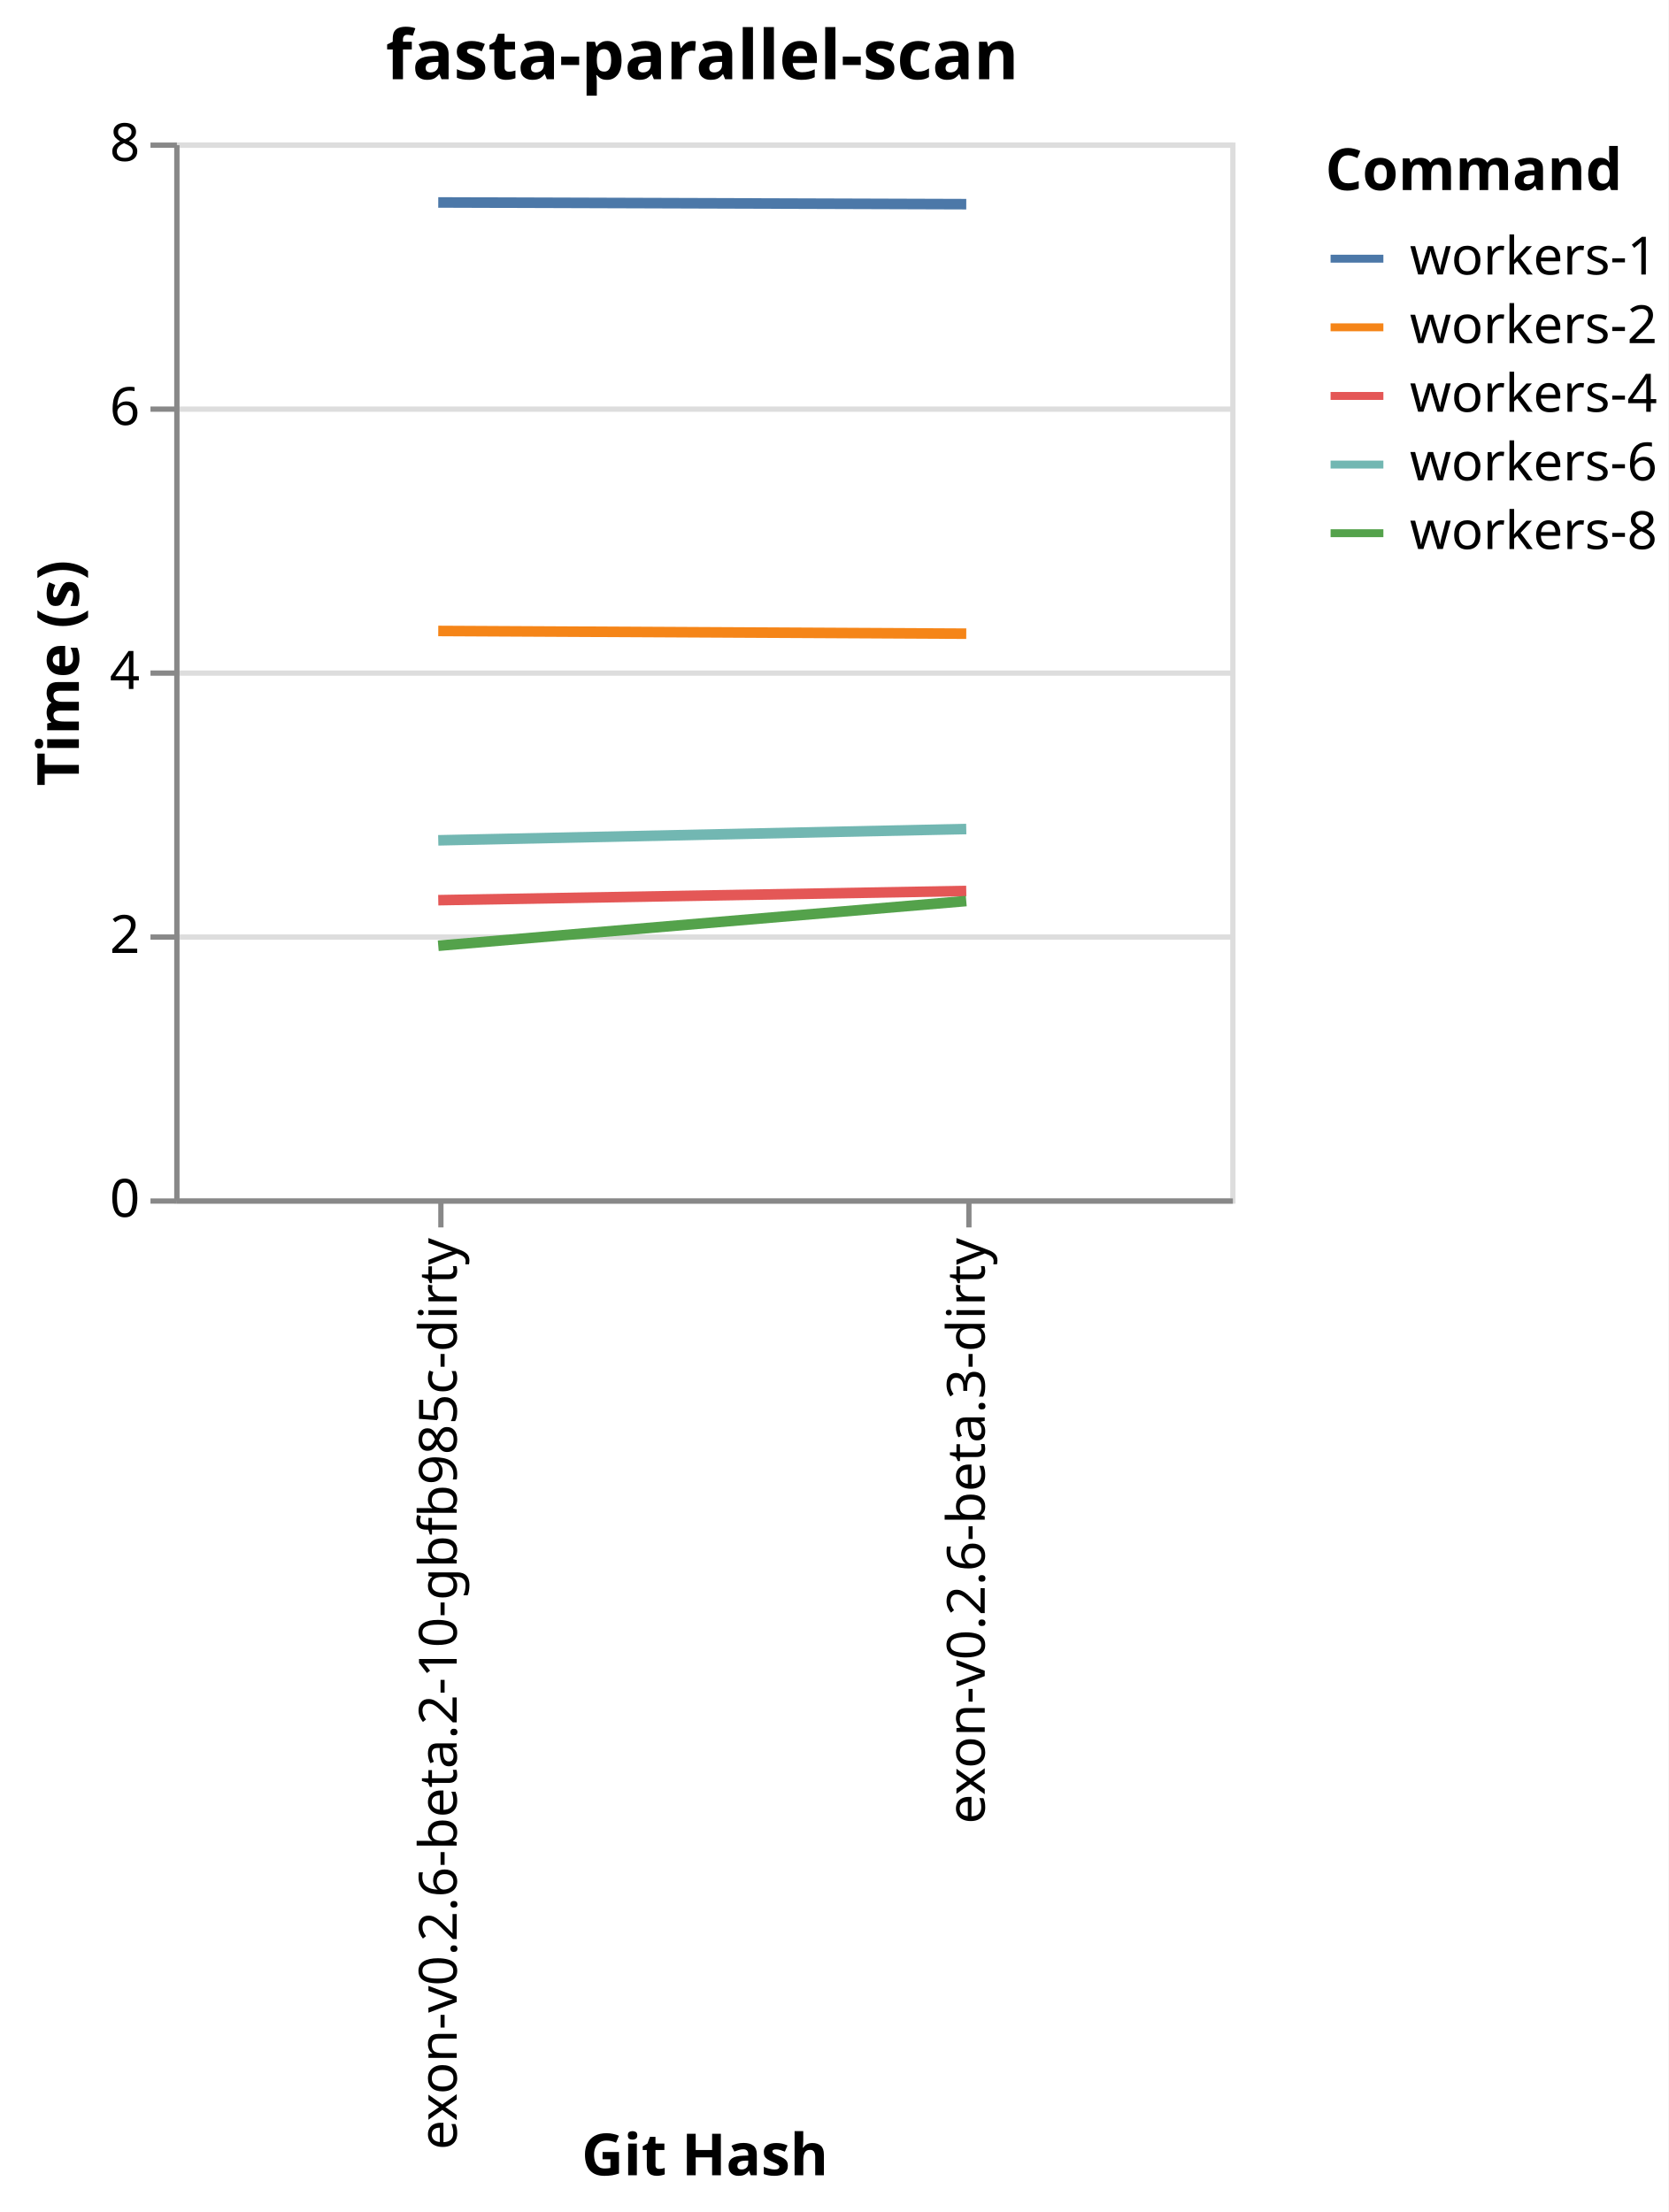
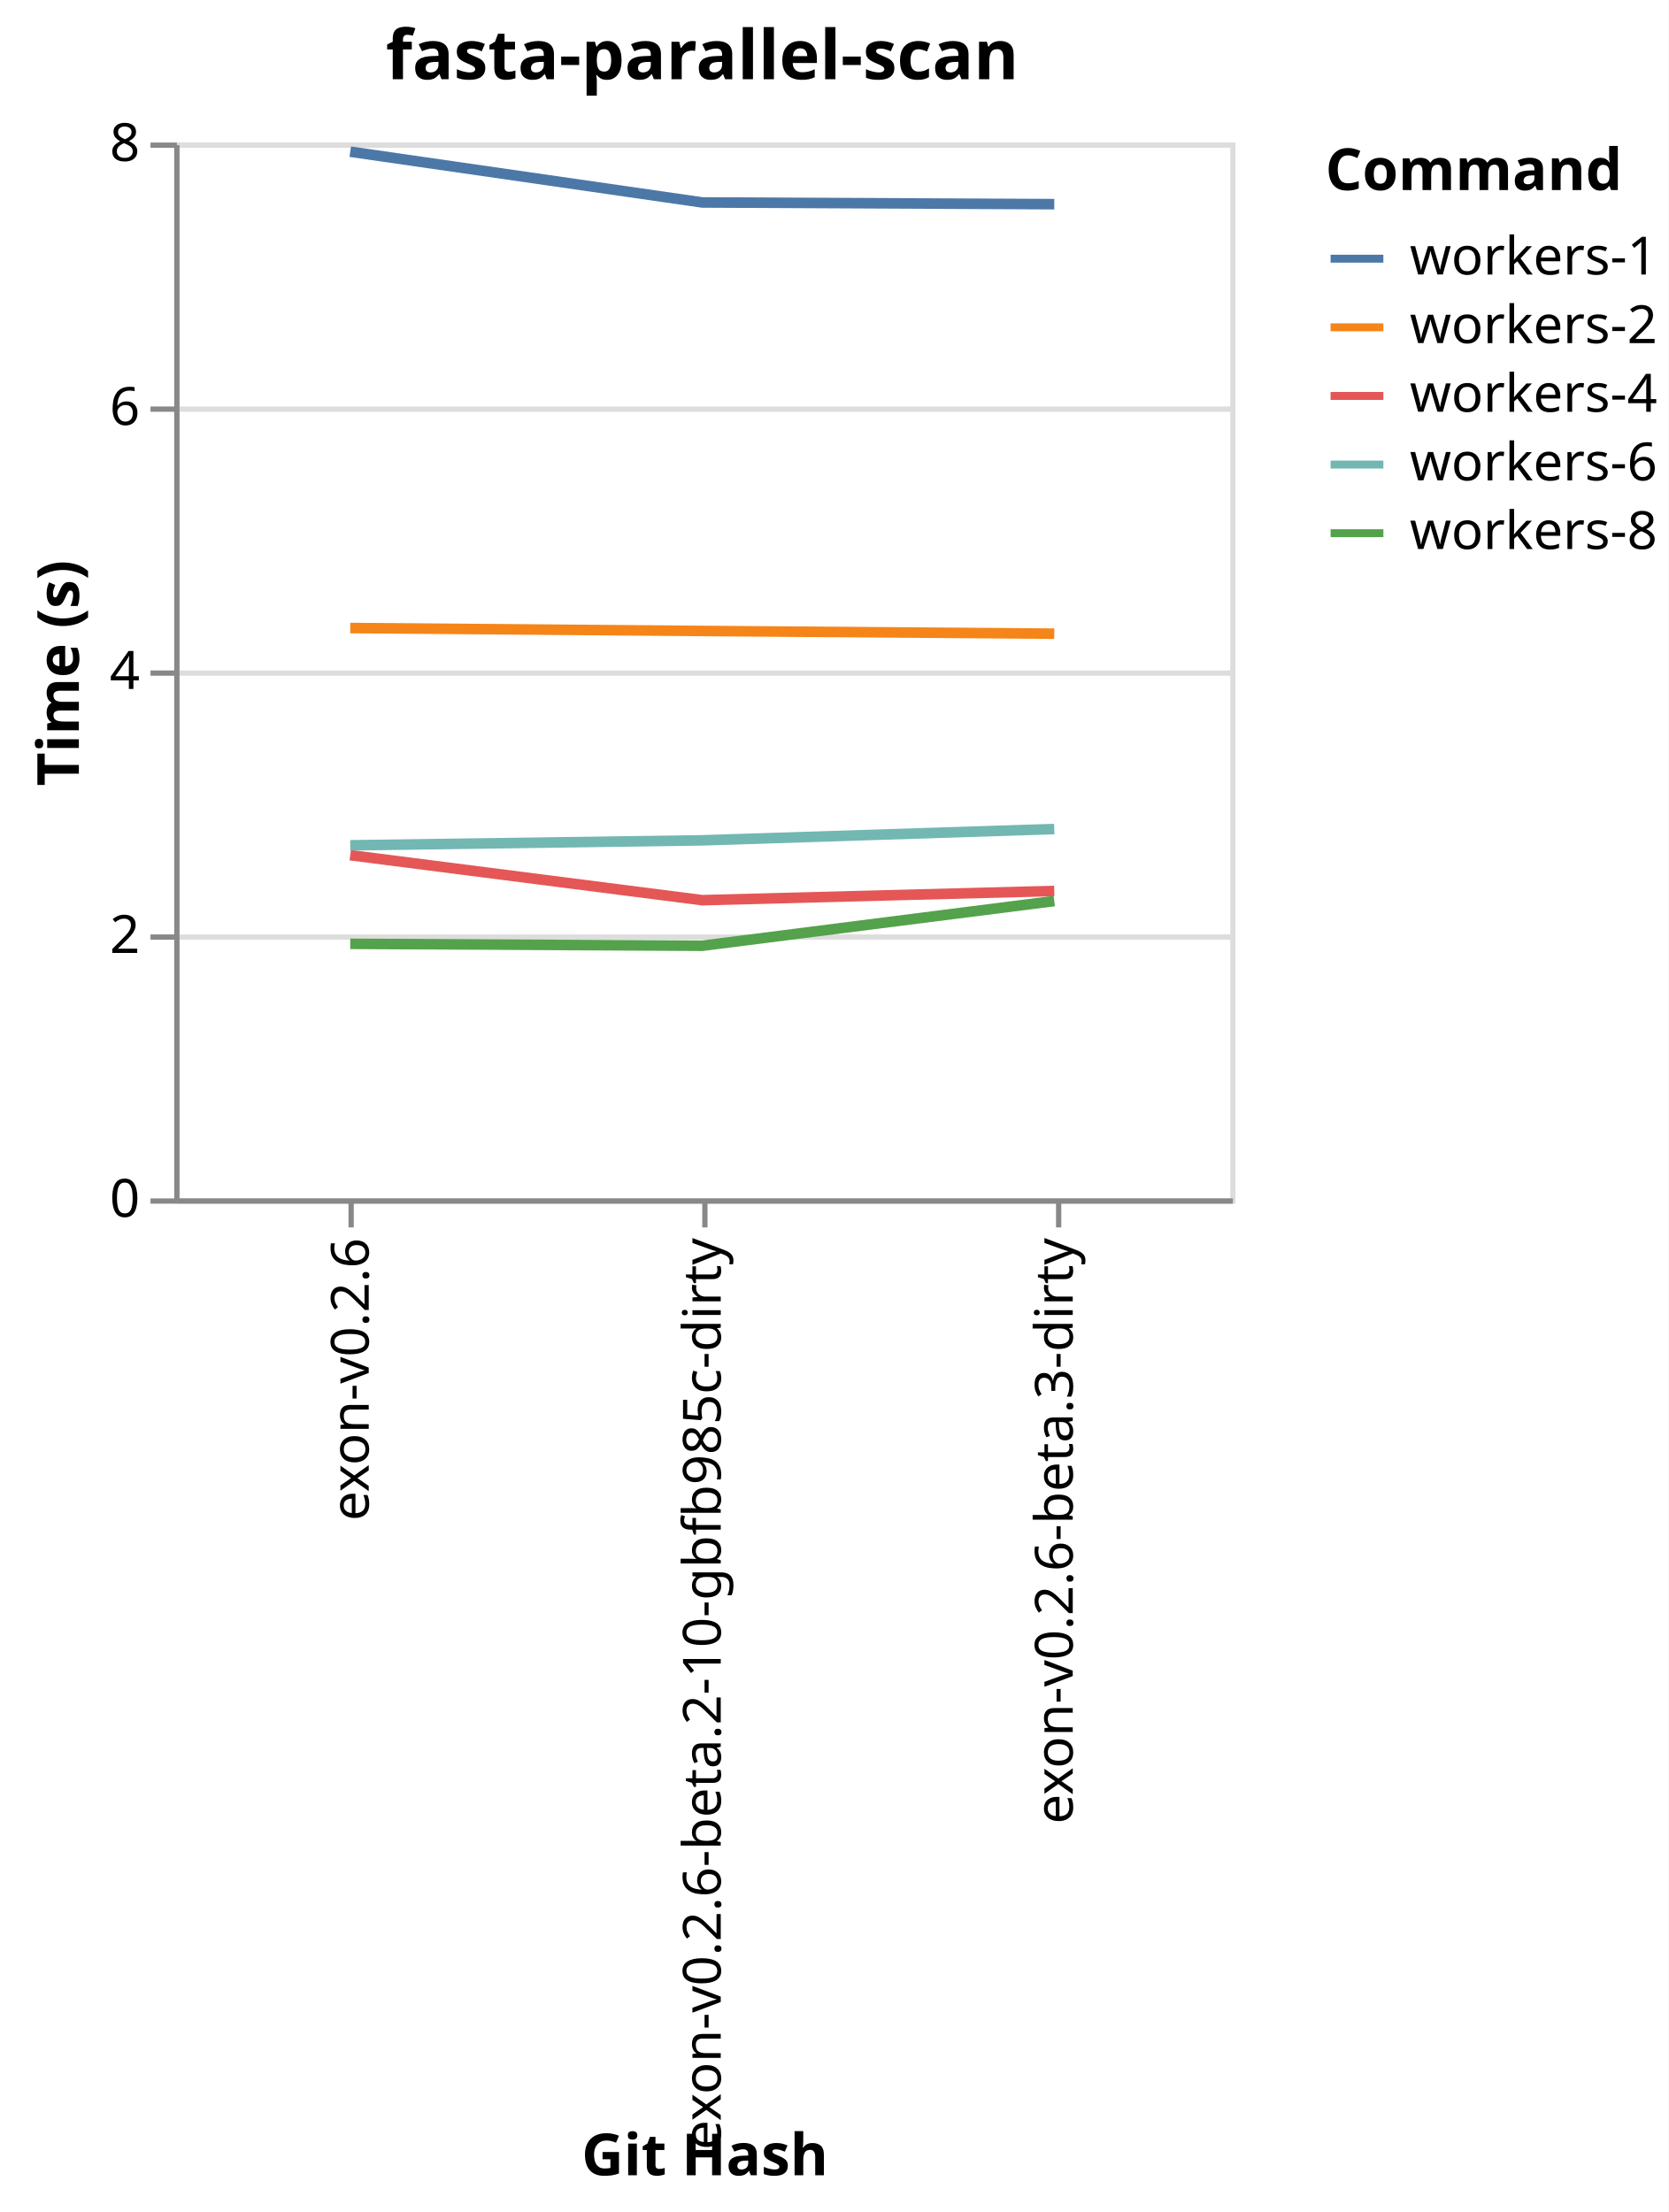
<svg xmlns="http://www.w3.org/2000/svg" version="1.1" class="marks" width="316" height="419" viewBox="0 0 316 419">
  <rect width="316" height="419" fill="white" />
  <g fill="none" stroke-miterlimit="10" transform="translate(33,27)">
    <g class="mark-group role-frame root" role="graphics-object" aria-roledescription="group mark container">
      <g transform="translate(0,0)">
        <path class="background" aria-hidden="true" d="M0.5,0.5h200v200h-200Z" stroke="#ddd" />
        <g>
          <g class="mark-group role-axis" aria-hidden="true">
            <g transform="translate(0.5,0.5)">
              <path class="background" aria-hidden="true" d="M0,0h0v0h0Z" pointer-events="none" />
              <g>
                <g class="mark-rule role-axis-grid" pointer-events="none">
                  <line transform="translate(0,200)" x2="200" y2="0" stroke="#ddd" stroke-width="1" opacity="1" />
                  <line transform="translate(0,150)" x2="200" y2="0" stroke="#ddd" stroke-width="1" opacity="1" />
                  <line transform="translate(0,100)" x2="200" y2="0" stroke="#ddd" stroke-width="1" opacity="1" />
                  <line transform="translate(0,50)" x2="200" y2="0" stroke="#ddd" stroke-width="1" opacity="1" />
                  <line transform="translate(0,0)" x2="200" y2="0" stroke="#ddd" stroke-width="1" opacity="1" />
                </g>
              </g>
              <path class="foreground" aria-hidden="true" d="" pointer-events="none" display="none" />
            </g>
          </g>
-           <g class="mark-group role-axis" role="graphics-symbol" aria-roledescription="axis" aria-label="X-axis titled 'Git Hash' for a discrete scale with 2 values: exon-v0.2.6-beta.2-10-gbfb985c-dirty, exon-v0.2.6-beta.3-dirty">
+           <g class="mark-group role-axis" role="graphics-symbol" aria-roledescription="axis" aria-label="X-axis titled 'Git Hash' for a discrete scale with 3 values: exon-v0.2.6, exon-v0.2.6-beta.2-10-gbfb985c-dirty, exon-v0.2.6-beta.3-dirty">
            <g transform="translate(0.5,200.5)">
              <path class="background" aria-hidden="true" d="M0,0h0v0h0Z" pointer-events="none" />
              <g>
                <g class="mark-rule role-axis-tick" pointer-events="none">
-                   <line transform="translate(50,0)" x2="0" y2="5" stroke="#888" stroke-width="1" opacity="1" />
-                   <line transform="translate(150,0)" x2="0" y2="5" stroke="#888" stroke-width="1" opacity="1" />
+                   <line transform="translate(33,0)" x2="0" y2="5" stroke="#888" stroke-width="1" opacity="1" />
+                   <line transform="translate(100,0)" x2="0" y2="5" stroke="#888" stroke-width="1" opacity="1" />
+                   <line transform="translate(167,0)" x2="0" y2="5" stroke="#888" stroke-width="1" opacity="1" />
                </g>
                <g class="mark-text role-axis-label" pointer-events="none">
-                   <text text-anchor="end" transform="translate(50,7) rotate(270) translate(0,3)" font-family="sans-serif" font-size="10px" fill="#000" opacity="1">exon-v0.2.6-beta.2-10-gbfb985c-dirty</text>
-                   <text text-anchor="end" transform="translate(150,7) rotate(270) translate(0,3)" font-family="sans-serif" font-size="10px" fill="#000" opacity="1">exon-v0.2.6-beta.3-dirty</text>
+                   <text text-anchor="end" transform="translate(33.33333,7) rotate(270) translate(0,3)" font-family="sans-serif" font-size="10px" fill="#000" opacity="1">exon-v0.2.6</text>
+                   <text text-anchor="end" transform="translate(100,7) rotate(270) translate(0,3)" font-family="sans-serif" font-size="10px" fill="#000" opacity="1">exon-v0.2.6-beta.2-10-gbfb985c-dirty</text>
+                   <text text-anchor="end" transform="translate(166.6667,7) rotate(270) translate(0,3)" font-family="sans-serif" font-size="10px" fill="#000" opacity="1">exon-v0.2.6-beta.3-dirty</text>
                </g>
                <g class="mark-rule role-axis-domain" pointer-events="none">
                  <line transform="translate(0,0)" x2="200" y2="0" stroke="#888" stroke-width="1" opacity="1" />
                </g>
                <g class="mark-text role-axis-title" pointer-events="none">
                  <text text-anchor="middle" transform="translate(100,184.541)" font-family="sans-serif" font-size="11px" font-weight="bold" fill="#000" opacity="1">Git Hash</text>
                </g>
              </g>
              <path class="foreground" aria-hidden="true" d="" pointer-events="none" display="none" />
            </g>
          </g>
          <g class="mark-group role-axis" role="graphics-symbol" aria-roledescription="axis" aria-label="Y-axis titled 'Time (s)' for a linear scale with values from 0 to 8">
            <g transform="translate(0.5,0.5)">
              <path class="background" aria-hidden="true" d="M0,0h0v0h0Z" pointer-events="none" />
              <g>
                <g class="mark-rule role-axis-tick" pointer-events="none">
                  <line transform="translate(0,200)" x2="-5" y2="0" stroke="#888" stroke-width="1" opacity="1" />
                  <line transform="translate(0,150)" x2="-5" y2="0" stroke="#888" stroke-width="1" opacity="1" />
                  <line transform="translate(0,100)" x2="-5" y2="0" stroke="#888" stroke-width="1" opacity="1" />
                  <line transform="translate(0,50)" x2="-5" y2="0" stroke="#888" stroke-width="1" opacity="1" />
                  <line transform="translate(0,0)" x2="-5" y2="0" stroke="#888" stroke-width="1" opacity="1" />
                </g>
                <g class="mark-text role-axis-label" pointer-events="none">
                  <text text-anchor="end" transform="translate(-7,203)" font-family="sans-serif" font-size="10px" fill="#000" opacity="1">0</text>
                  <text text-anchor="end" transform="translate(-7,153)" font-family="sans-serif" font-size="10px" fill="#000" opacity="1">2</text>
                  <text text-anchor="end" transform="translate(-7,103)" font-family="sans-serif" font-size="10px" fill="#000" opacity="1">4</text>
                  <text text-anchor="end" transform="translate(-7,53)" font-family="sans-serif" font-size="10px" fill="#000" opacity="1">6</text>
                  <text text-anchor="end" transform="translate(-7,3)" font-family="sans-serif" font-size="10px" fill="#000" opacity="1">8</text>
                </g>
                <g class="mark-rule role-axis-domain" pointer-events="none">
                  <line transform="translate(0,200)" x2="0" y2="-200" stroke="#888" stroke-width="1" opacity="1" />
                </g>
                <g class="mark-text role-axis-title" pointer-events="none">
                  <text text-anchor="middle" transform="translate(-16.56152,100) rotate(-90) translate(0,-2)" font-family="sans-serif" font-size="11px" font-weight="bold" fill="#000" opacity="1">Time (s)</text>
                </g>
              </g>
              <path class="foreground" aria-hidden="true" d="" pointer-events="none" display="none" />
            </g>
          </g>
          <g class="mark-group role-scope pathgroup" role="graphics-object" aria-roledescription="group mark container">
            <g transform="translate(0,0)">
              <path class="background" aria-hidden="true" d="M0,0h200v200h-200Z" />
              <g>
                <g class="mark-line role-mark marks" role="graphics-object" aria-roledescription="line mark container">
-                   <path aria-label="Git Hash: exon-v0.2.6-beta.2-10-gbfb985c-dirty; Time (s): 7.5460542708; Command: workers-1" role="graphics-symbol" aria-roledescription="line mark" d="M50,11.349L150,11.674" stroke="#4c78a8" stroke-width="2" />
-                 </g>
-               </g>
-               <path class="foreground" aria-hidden="true" d="" display="none" />
-             </g>
-             <g transform="translate(0,0)">
-               <path class="background" aria-hidden="true" d="M0,0h200v200h-200Z" />
-               <g>
-                 <g class="mark-line role-mark marks" role="graphics-object" aria-roledescription="line mark container">
-                   <path aria-label="Git Hash: exon-v0.2.6-beta.2-10-gbfb985c-dirty; Time (s): 4.2992736792; Command: workers-2" role="graphics-symbol" aria-roledescription="line mark" d="M50,92.518L150,93.034" stroke="#f58518" stroke-width="2" />
-                 </g>
-               </g>
-               <path class="foreground" aria-hidden="true" d="" display="none" />
-             </g>
-             <g transform="translate(0,0)">
-               <path class="background" aria-hidden="true" d="M0,0h200v200h-200Z" />
-               <g>
-                 <g class="mark-line role-mark marks" role="graphics-object" aria-roledescription="line mark container">
-                   <path aria-label="Git Hash: exon-v0.2.6-beta.2-10-gbfb985c-dirty; Time (s): 2.259450296; Command: workers-4" role="graphics-symbol" aria-roledescription="line mark" d="M50,143.514L150,141.766" stroke="#e45756" stroke-width="2" />
-                 </g>
-               </g>
-               <path class="foreground" aria-hidden="true" d="" display="none" />
-             </g>
-             <g transform="translate(0,0)">
-               <path class="background" aria-hidden="true" d="M0,0h200v200h-200Z" />
-               <g>
-                 <g class="mark-line role-mark marks" role="graphics-object" aria-roledescription="line mark container">
-                   <path aria-label="Git Hash: exon-v0.2.6-beta.2-10-gbfb985c-dirty; Time (s): 2.7129088794; Command: workers-6" role="graphics-symbol" aria-roledescription="line mark" d="M50,132.177L150,130.035" stroke="#72b7b2" stroke-width="2" />
-                 </g>
-               </g>
-               <path class="foreground" aria-hidden="true" d="" display="none" />
-             </g>
-             <g transform="translate(0,0)">
-               <path class="background" aria-hidden="true" d="M0,0h200v200h-200Z" />
-               <g>
-                 <g class="mark-line role-mark marks" role="graphics-object" aria-roledescription="line mark container">
-                   <path aria-label="Git Hash: exon-v0.2.6-beta.2-10-gbfb985c-dirty; Time (s): 1.9141441624; Command: workers-8" role="graphics-symbol" aria-roledescription="line mark" d="M50,152.146L150,143.675" stroke="#54a24b" stroke-width="2" />
+                   <path aria-label="Git Hash: exon-v0.2.6; Time (s): 7.9306099216; Command: workers-1" role="graphics-symbol" aria-roledescription="line mark" d="M33.333,1.735L100,11.349L166.667,11.674" stroke="#4c78a8" stroke-width="2" />
+                 </g>
+               </g>
+               <path class="foreground" aria-hidden="true" d="" display="none" />
+             </g>
+             <g transform="translate(0,0)">
+               <path class="background" aria-hidden="true" d="M0,0h200v200h-200Z" />
+               <g>
+                 <g class="mark-line role-mark marks" role="graphics-object" aria-roledescription="line mark container">
+                   <path aria-label="Git Hash: exon-v0.2.6; Time (s): 4.321540772; Command: workers-2" role="graphics-symbol" aria-roledescription="line mark" d="M33.333,91.961L100,92.518L166.667,93.034" stroke="#f58518" stroke-width="2" />
+                 </g>
+               </g>
+               <path class="foreground" aria-hidden="true" d="" display="none" />
+             </g>
+             <g transform="translate(0,0)">
+               <path class="background" aria-hidden="true" d="M0,0h200v200h-200Z" />
+               <g>
+                 <g class="mark-line role-mark marks" role="graphics-object" aria-roledescription="line mark container">
+                   <path aria-label="Git Hash: exon-v0.2.6; Time (s): 2.6004633218; Command: workers-4" role="graphics-symbol" aria-roledescription="line mark" d="M33.333,134.988L100,143.514L166.667,141.766" stroke="#e45756" stroke-width="2" />
+                 </g>
+               </g>
+               <path class="foreground" aria-hidden="true" d="" display="none" />
+             </g>
+             <g transform="translate(0,0)">
+               <path class="background" aria-hidden="true" d="M0,0h200v200h-200Z" />
+               <g>
+                 <g class="mark-line role-mark marks" role="graphics-object" aria-roledescription="line mark container">
+                   <path aria-label="Git Hash: exon-v0.2.6; Time (s): 2.6752526384; Command: workers-6" role="graphics-symbol" aria-roledescription="line mark" d="M33.333,133.119L100,132.177L166.667,130.035" stroke="#72b7b2" stroke-width="2" />
+                 </g>
+               </g>
+               <path class="foreground" aria-hidden="true" d="" display="none" />
+             </g>
+             <g transform="translate(0,0)">
+               <path class="background" aria-hidden="true" d="M0,0h200v200h-200Z" />
+               <g>
+                 <g class="mark-line role-mark marks" role="graphics-object" aria-roledescription="line mark container">
+                   <path aria-label="Git Hash: exon-v0.2.6; Time (s): 1.928841855; Command: workers-8" role="graphics-symbol" aria-roledescription="line mark" d="M33.333,151.779L100,152.146L166.667,143.675" stroke="#54a24b" stroke-width="2" />
                </g>
              </g>
              <path class="foreground" aria-hidden="true" d="" display="none" />
            </g>
          </g>
          <g class="mark-group role-legend" role="graphics-symbol" aria-roledescription="legend" aria-label="Symbol legend titled 'Command' for stroke color with 5 values: workers-1, workers-2, workers-4, workers-6, workers-8">
            <g transform="translate(218,0)">
              <path class="background" aria-hidden="true" d="M0,0h60v79h-60Z" pointer-events="none" />
              <g>
                <g class="mark-group role-legend-entry">
                  <g transform="translate(0,16)">
                    <path class="background" aria-hidden="true" d="M0,0h0v0h0Z" pointer-events="none" />
                    <g>
                      <g class="mark-group role-scope" role="graphics-object" aria-roledescription="group mark container">
                        <g transform="translate(0,0)">
                          <path class="background" aria-hidden="true" d="M0,0h59.896v11h-59.896Z" pointer-events="none" opacity="1" />
                          <g>
                            <g class="mark-symbol role-legend-symbol" pointer-events="none">
                              <path transform="translate(6,6)" d="M-5,0L5,0" stroke="#4c78a8" stroke-width="1.5" opacity="1" />
                            </g>
                            <g class="mark-text role-legend-label" pointer-events="none">
                              <text text-anchor="start" transform="translate(16,9)" font-family="sans-serif" font-size="10px" fill="#000" opacity="1">workers-1</text>
                            </g>
                          </g>
                          <path class="foreground" aria-hidden="true" d="" pointer-events="none" display="none" />
                        </g>
                        <g transform="translate(0,13)">
                          <path class="background" aria-hidden="true" d="M0,0h59.896v11h-59.896Z" pointer-events="none" opacity="1" />
                          <g>
                            <g class="mark-symbol role-legend-symbol" pointer-events="none">
                              <path transform="translate(6,6)" d="M-5,0L5,0" stroke="#f58518" stroke-width="1.5" opacity="1" />
                            </g>
                            <g class="mark-text role-legend-label" pointer-events="none">
                              <text text-anchor="start" transform="translate(16,9)" font-family="sans-serif" font-size="10px" fill="#000" opacity="1">workers-2</text>
                            </g>
                          </g>
                          <path class="foreground" aria-hidden="true" d="" pointer-events="none" display="none" />
                        </g>
                        <g transform="translate(0,26)">
                          <path class="background" aria-hidden="true" d="M0,0h59.896v11h-59.896Z" pointer-events="none" opacity="1" />
                          <g>
                            <g class="mark-symbol role-legend-symbol" pointer-events="none">
                              <path transform="translate(6,6)" d="M-5,0L5,0" stroke="#e45756" stroke-width="1.5" opacity="1" />
                            </g>
                            <g class="mark-text role-legend-label" pointer-events="none">
                              <text text-anchor="start" transform="translate(16,9)" font-family="sans-serif" font-size="10px" fill="#000" opacity="1">workers-4</text>
                            </g>
                          </g>
                          <path class="foreground" aria-hidden="true" d="" pointer-events="none" display="none" />
                        </g>
                        <g transform="translate(0,39)">
                          <path class="background" aria-hidden="true" d="M0,0h59.896v11h-59.896Z" pointer-events="none" opacity="1" />
                          <g>
                            <g class="mark-symbol role-legend-symbol" pointer-events="none">
                              <path transform="translate(6,6)" d="M-5,0L5,0" stroke="#72b7b2" stroke-width="1.5" opacity="1" />
                            </g>
                            <g class="mark-text role-legend-label" pointer-events="none">
                              <text text-anchor="start" transform="translate(16,9)" font-family="sans-serif" font-size="10px" fill="#000" opacity="1">workers-6</text>
                            </g>
                          </g>
                          <path class="foreground" aria-hidden="true" d="" pointer-events="none" display="none" />
                        </g>
                        <g transform="translate(0,52)">
                          <path class="background" aria-hidden="true" d="M0,0h59.896v11h-59.896Z" pointer-events="none" opacity="1" />
                          <g>
                            <g class="mark-symbol role-legend-symbol" pointer-events="none">
                              <path transform="translate(6,6)" d="M-5,0L5,0" stroke="#54a24b" stroke-width="1.5" opacity="1" />
                            </g>
                            <g class="mark-text role-legend-label" pointer-events="none">
                              <text text-anchor="start" transform="translate(16,9)" font-family="sans-serif" font-size="10px" fill="#000" opacity="1">workers-8</text>
                            </g>
                          </g>
                          <path class="foreground" aria-hidden="true" d="" pointer-events="none" display="none" />
                        </g>
                      </g>
                    </g>
                    <path class="foreground" aria-hidden="true" d="" pointer-events="none" display="none" />
                  </g>
                </g>
                <g class="mark-text role-legend-title" pointer-events="none">
                  <text text-anchor="start" transform="translate(0,9)" font-family="sans-serif" font-size="11px" font-weight="bold" fill="#000" opacity="1">Command</text>
                </g>
              </g>
              <path class="foreground" aria-hidden="true" d="" pointer-events="none" display="none" />
            </g>
          </g>
          <g class="mark-group role-title">
            <g transform="translate(100,-22)">
              <path class="background" aria-hidden="true" d="M0,0h0v0h0Z" pointer-events="none" />
              <g>
                <g class="mark-text role-title-text" role="graphics-symbol" aria-roledescription="title" aria-label="Title text 'fasta-parallel-scan'" pointer-events="none">
                  <text text-anchor="middle" transform="translate(0,10)" font-family="sans-serif" font-size="13px" font-weight="bold" fill="#000" opacity="1">fasta-parallel-scan</text>
                </g>
              </g>
              <path class="foreground" aria-hidden="true" d="" pointer-events="none" display="none" />
            </g>
          </g>
        </g>
        <path class="foreground" aria-hidden="true" d="" display="none" />
      </g>
    </g>
  </g>
</svg>
